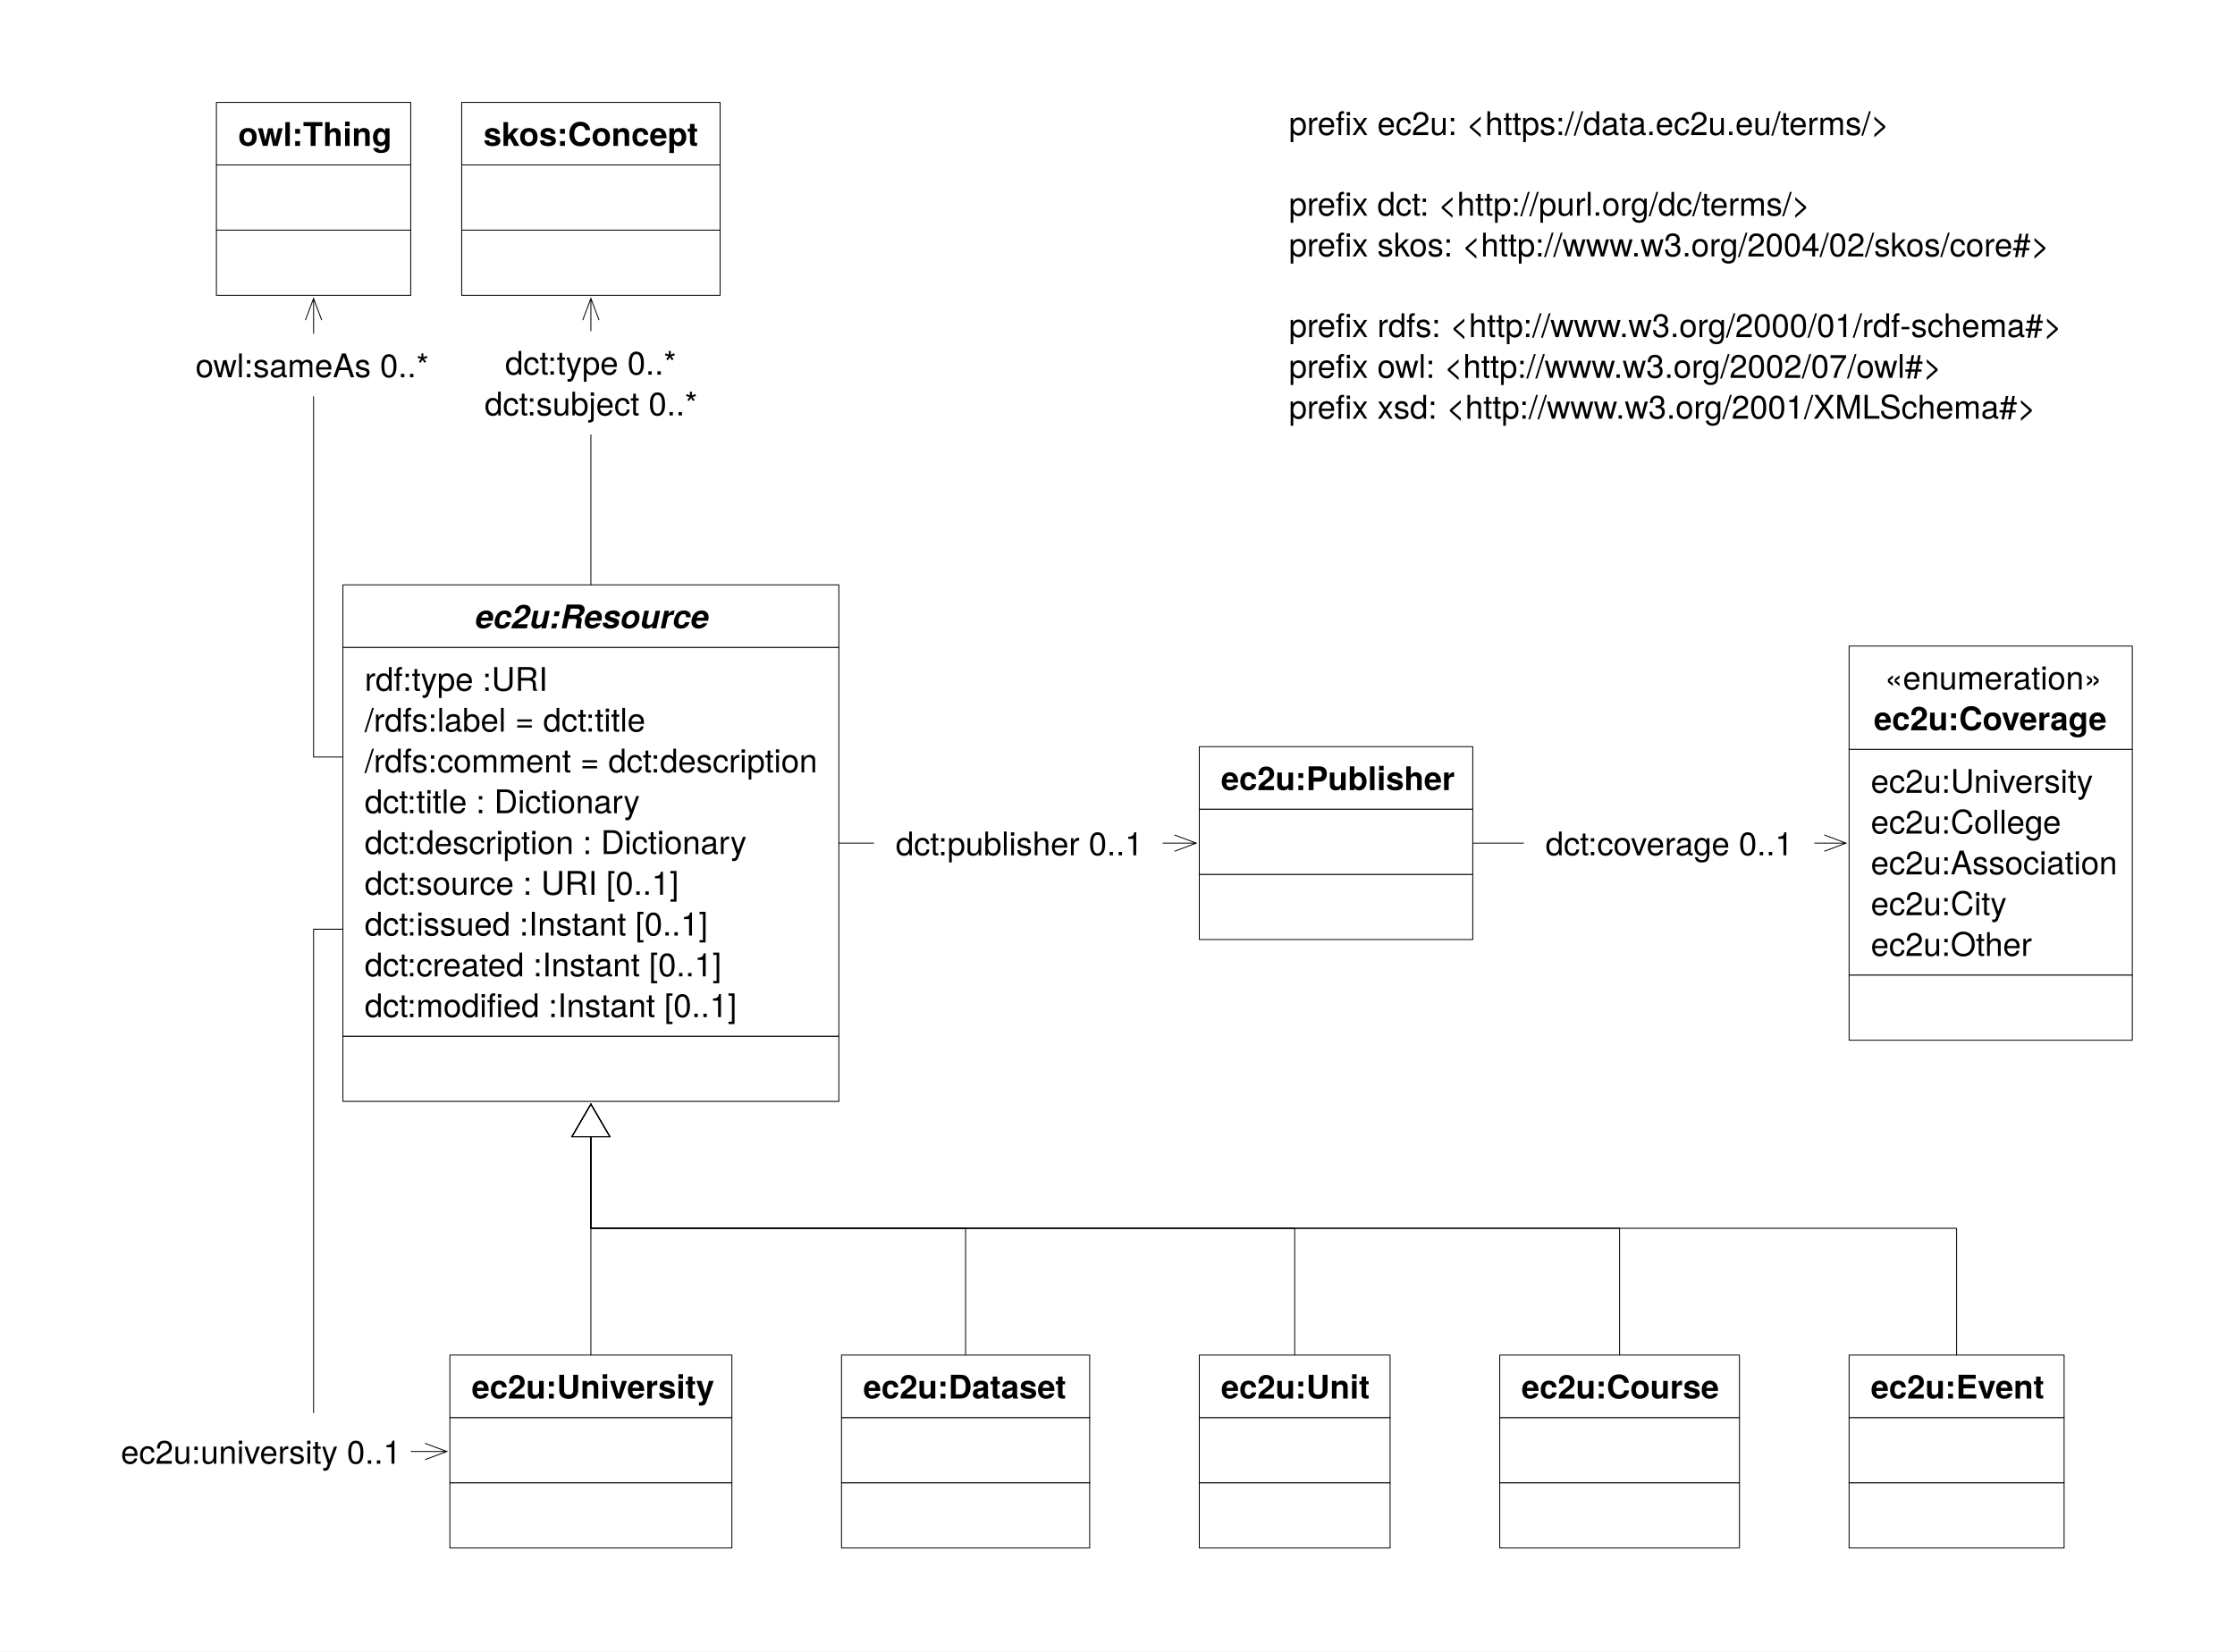
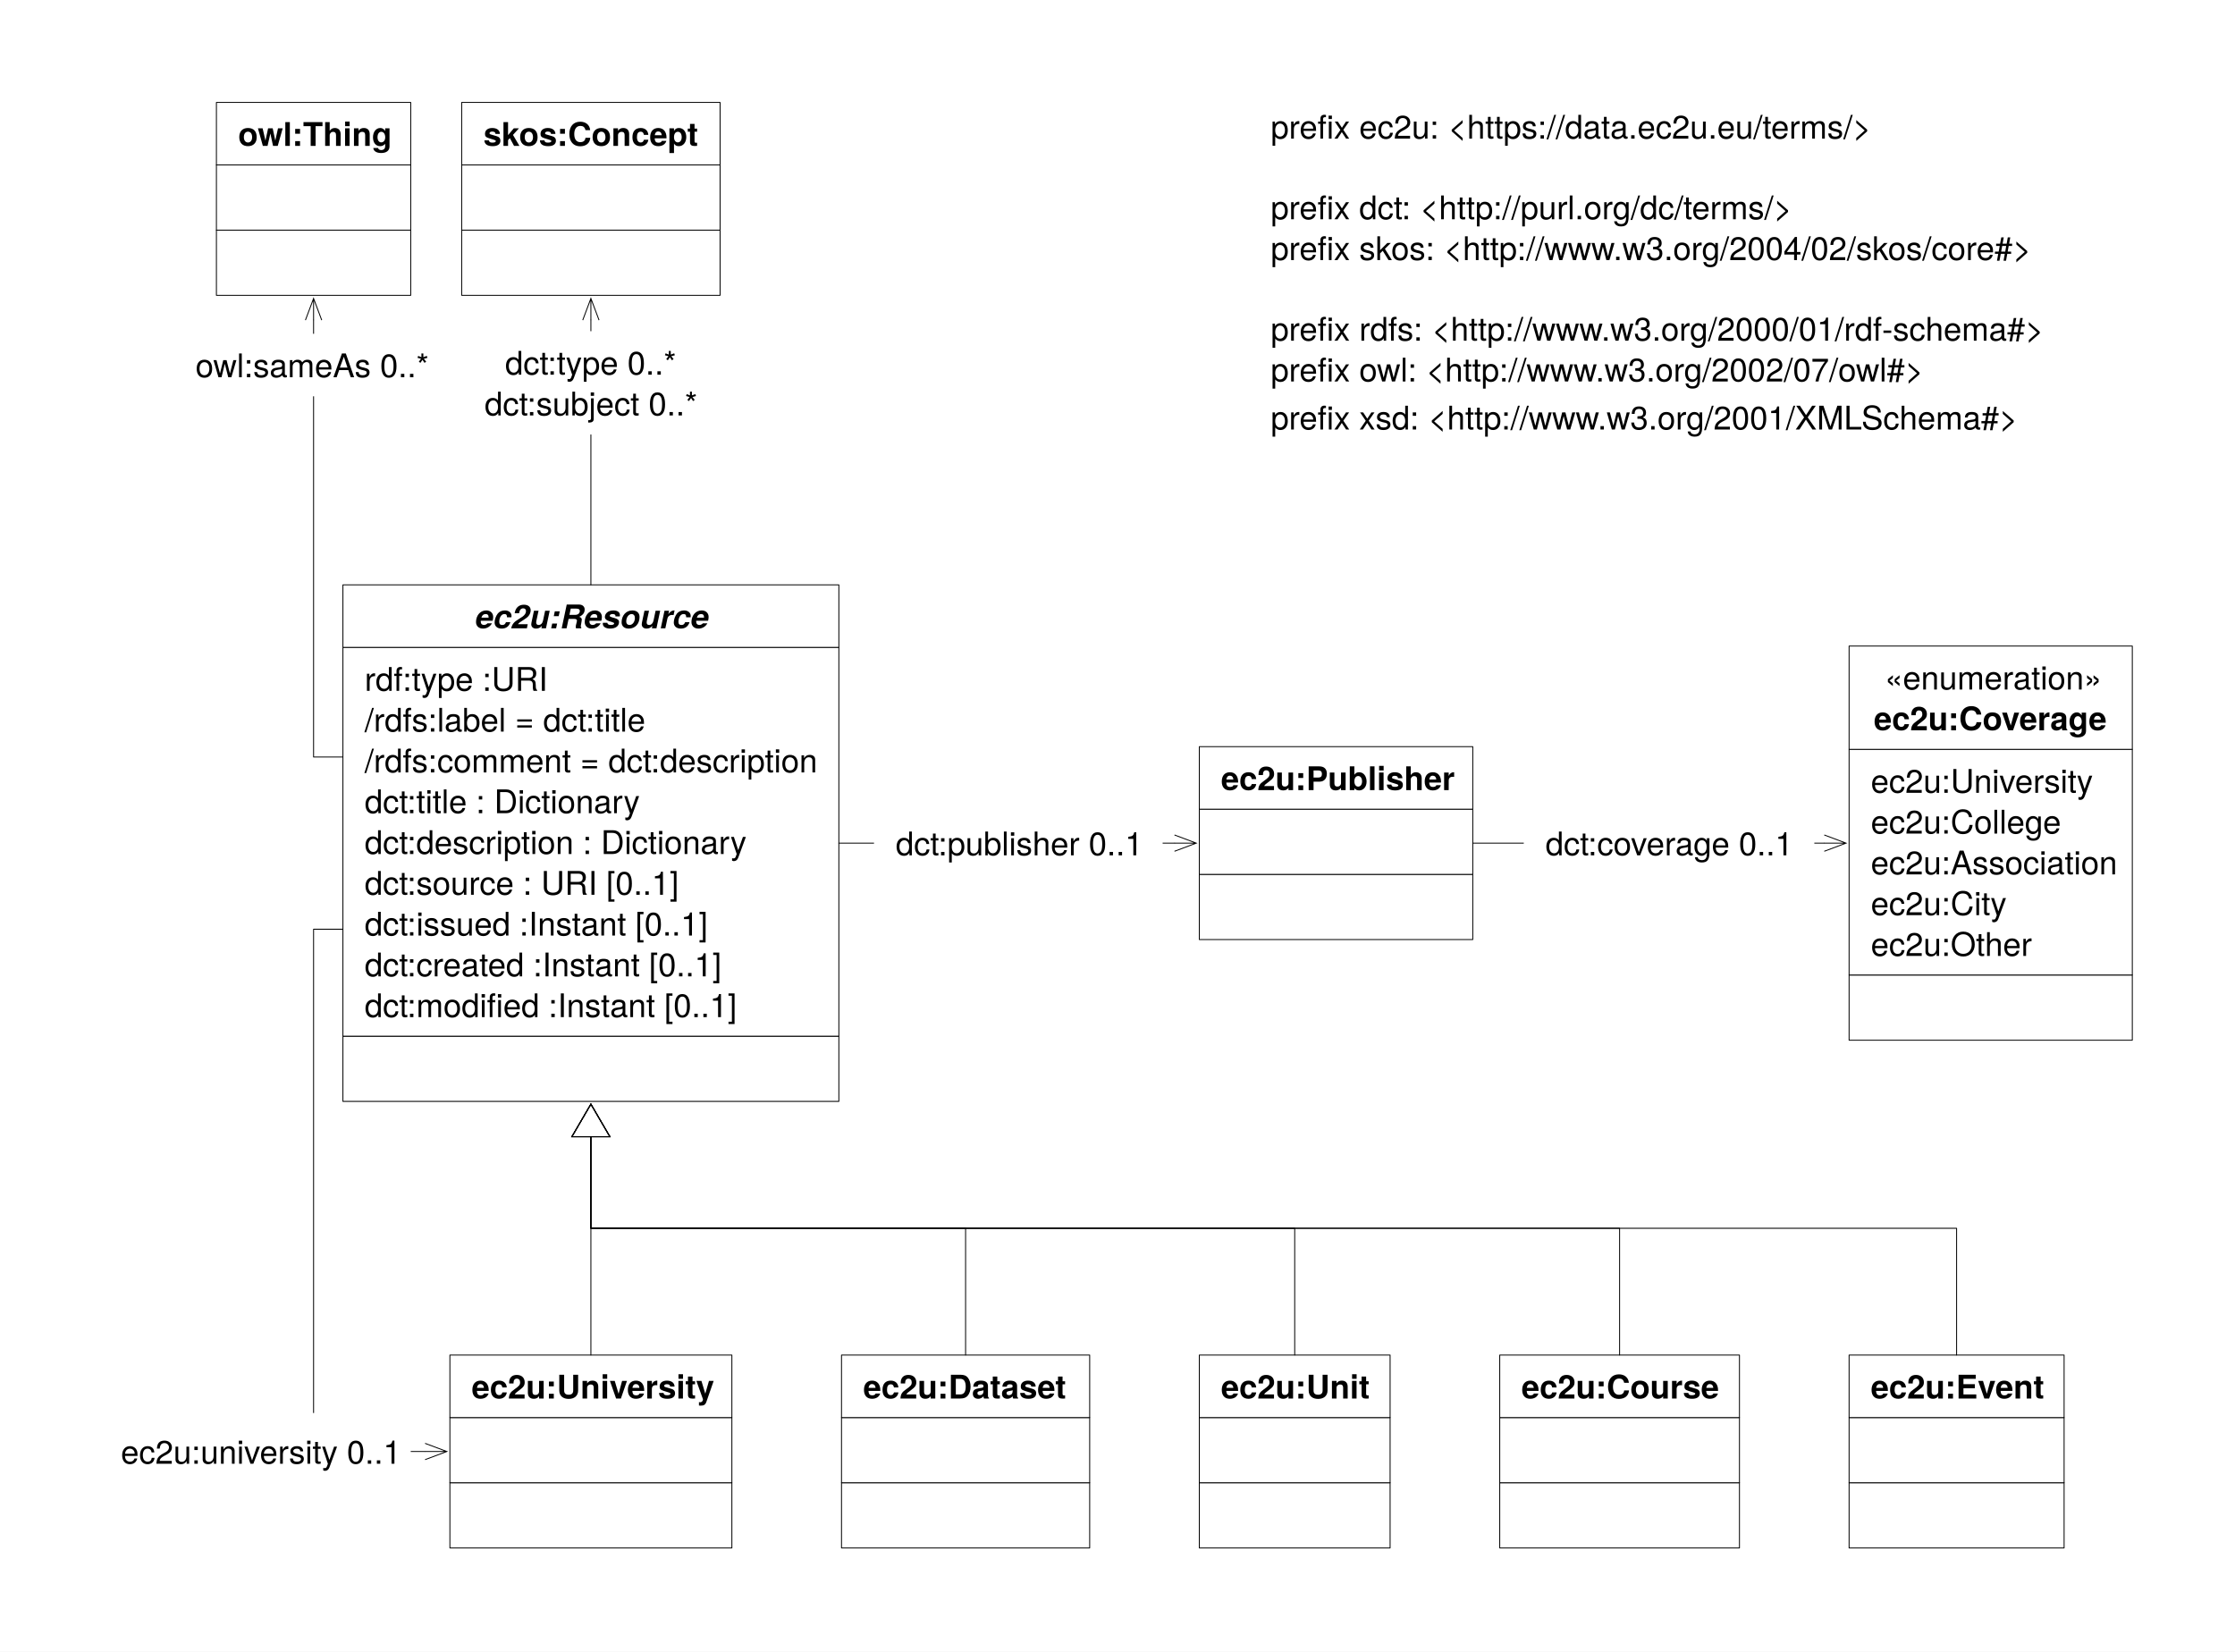
<svg xmlns="http://www.w3.org/2000/svg" xmlns:xlink="http://www.w3.org/1999/xlink" version="1.1" viewBox="129 27 617 456" width="617" height="456">
  <defs>
    <marker orient="auto" overflow="visible" markerUnits="strokeWidth" id="UMLInheritance_Marker" stroke-linejoin="miter" stroke-miterlimit="10" viewBox="-1 -22 38 44" markerWidth="38" markerHeight="44" color="black">
      <g>
        <path d="M 36 0 L 0 -21 L 0 21 Z" fill="none" stroke="currentColor" stroke-width="1" />
      </g>
    </marker>
    <marker orient="auto" overflow="visible" markerUnits="strokeWidth" id="StickArrow_Marker" stroke-linejoin="miter" stroke-miterlimit="10" viewBox="-1 -10 26 20" markerWidth="26" markerHeight="20" color="black">
      <g>
        <path d="M 24 0 L 0 0 M 0 -9 L 24 0 L 0 9" fill="none" stroke="currentColor" stroke-width="1" />
      </g>
    </marker>
  </defs>
-   <g id="resources" stroke-dasharray="none" stroke-opacity="1" stroke="none" fill-opacity="1" fill="none">
+   <g id="resources" stroke="none" fill="none" stroke-opacity="1" fill-opacity="1" stroke-dasharray="none">
    <rect fill="white" x="129" y="27" width="617" height="456" />
    <g id="resources_Layer_1">
      <g id="Group_2">
        <g id="Graphic_5">
          <rect x="253.2" y="436.363" width="77.844" height="18" fill="white" />
          <rect x="253.2" y="436.363" width="77.844" height="18" stroke="black" stroke-linecap="round" stroke-linejoin="round" stroke-width=".25" />
        </g>
        <g id="Graphic_4">
          <rect x="253.2" y="418.363" width="77.844" height="18" fill="white" />
          <rect x="253.2" y="418.363" width="77.844" height="18" stroke="black" stroke-linecap="round" stroke-linejoin="round" stroke-width=".25" />
        </g>
        <g id="Graphic_3">
          <a xlink:href="universities.svg">
            <rect x="253.2" y="401.102" width="77.844" height="17.261" fill="white" />
            <rect x="253.2" y="401.102" width="77.844" height="17.261" stroke="black" stroke-linecap="round" stroke-linejoin="round" stroke-width=".25" />
            <text transform="translate(259.2003 404.1024)" fill="black">
              <tspan font-family="Helvetica Neue" font-weight="bold" font-size="9" fill="black" x="48316906e-20" y="9">
-                     ec2u:University
-                 </tspan>
+                 ec2u:University
+               </tspan>
            </text>
          </a>
        </g>
      </g>
      <g id="Graphic_6">
-         <text transform="translate(484.805 55.27559)" fill="black">
+         <text transform="translate(479.805 56.27559)" fill="black">
          <tspan font-family="Helvetica Neue" font-size="9" fill="black" x="0" y="9">prefix ec2u: &lt;https://data.ec2u.eu/terms/&gt;</tspan>
          <tspan font-family="Helvetica Neue" font-size="9" fill="black" x="0" y="31.261">prefix dct: &lt;http://purl.org/dc/terms/&gt;</tspan>
          <tspan font-family="Helvetica Neue" font-size="9" fill="black" x="0" y="42.522">prefix skos: &lt;http://www.w3.org/2004/02/skos/core#&gt;</tspan>
          <tspan font-family="Helvetica Neue" font-size="9" fill="black" x="0" y="64.783">prefix rdfs: &lt;http://www.w3.org/2000/01/rdf-schema#&gt;</tspan>
          <tspan font-family="Helvetica Neue" font-size="9" fill="black" x="0" y="76.044">prefix owl: &lt;http://www.w3.org/2002/07/owl#&gt;</tspan>
-           <tspan font-family="Helvetica Neue" font-size="9" fill="black" x="0" y="87.305">prefix xsd: &lt;http://www.w3.org/2001/XMLSchema#&gt;</tspan>
        </text>
      </g>
      <g id="Group_7">
        <g id="Graphic_10">
          <rect x="223.667" y="313.076" width="136.911" height="18" fill="white" />
          <rect x="223.667" y="313.076" width="136.911" height="18" stroke="black" stroke-linecap="round" stroke-linejoin="round" stroke-width=".25" />
        </g>
        <g id="Graphic_9">
          <rect x="223.667" y="205.726" width="136.911" height="107.35" fill="white" />
          <rect x="223.667" y="205.726" width="136.911" height="107.35" stroke="black" stroke-linecap="round" stroke-linejoin="round" stroke-width=".25" />
          <text transform="translate(229.6668 208.7262)" fill="black">
            <tspan font-family="Helvetica Neue" font-size="9" fill="black" x="0" y="9">rdf:type :URI</tspan>
-             <tspan font-family="Helvetica Neue" font-size="9" fill="black" x="0" y="20.261">/rdfs:label =
-                       dct:title
-                   </tspan>
+             <tspan font-family="Helvetica Neue" font-size="9" fill="black" x="0" y="20.261">/rdfs:label = dct:title
+             </tspan>
            <tspan font-family="Helvetica Neue" font-size="9" fill="black" x="0" y="31.522">/rdfs:comment =
-                       dct:description
-                   </tspan>
-             <tspan font-family="Helvetica Neue" font-size="9" fill="black" x="0" y="42.783">dct:title :
-                       Dictionary
-                   </tspan>
+               dct:description
+             </tspan>
+             <tspan font-family="Helvetica Neue" font-size="9" fill="black" x="0" y="42.783">dct:title : Dictionary
+             </tspan>
            <tspan font-family="Helvetica Neue" font-size="9" fill="black" x="0" y="54.044">dct:description :
-                       Dictionary
-                   </tspan>
-             <tspan font-family="Helvetica Neue" font-size="9" fill="black" x="0" y="65.305">dct:source : URI
-                       [0..1]
-                   </tspan>
+               Dictionary
+             </tspan>
+             <tspan font-family="Helvetica Neue" font-size="9" fill="black" x="0" y="65.305">dct:source : URI [0..1]
+             </tspan>
            <tspan font-family="Helvetica Neue" font-size="9" fill="black" x="0" y="76.566">dct:issued :Instant
-                       [0..1]
-                   </tspan>
+               [0..1]
+             </tspan>
            <tspan font-family="Helvetica Neue" font-size="9" fill="black" x="0" y="87.827">dct:created :Instant
-                       [0..1]
-                   </tspan>
+               [0..1]
+             </tspan>
            <tspan font-family="Helvetica Neue" font-size="9" fill="black" x="0" y="99.088">dct:modified :Instant
-                       [0..1]
-                   </tspan>
+               [0..1]
+             </tspan>
          </text>
        </g>
        <g id="Graphic_8">
          <rect x="223.667" y="188.465" width="136.911" height="17.261" fill="white" />
          <rect x="223.667" y="188.465" width="136.911" height="17.261" stroke="black" stroke-linecap="round" stroke-linejoin="round" stroke-width=".25" />
          <text transform="translate(260.1948 191.4651)" fill="black">
            <tspan font-family="Helvetica Neue" font-style="italic" font-weight="bold" font-size="9" fill="black" x="0" y="9">ec2u:Resource
-                   </tspan>
+             </tspan>
          </text>
        </g>
      </g>
      <g id="Line_11">
        <line x1="292.122" y1="401.102" x2="292.122" y2="340.826" marker-end="url(#UMLInheritance_Marker)" stroke="black" stroke-linecap="round" stroke-linejoin="round" stroke-width=".25" />
      </g>
      <g id="Line_14">
        <path d="M 223.667 283.539 L 215.567 283.539 L 215.567 427.733 L 246.35 427.733" marker-end="url(#StickArrow_Marker)" stroke="black" stroke-linecap="round" stroke-linejoin="round" stroke-width=".25" />
      </g>
      <g id="Group_16">
        <g id="Graphic_19">
          <rect x="460.085" y="436.363" width="52.671" height="18" fill="white" />
          <rect x="460.085" y="436.363" width="52.671" height="18" stroke="black" stroke-linecap="round" stroke-linejoin="round" stroke-width=".25" />
        </g>
        <g id="Graphic_18">
          <rect x="460.085" y="418.363" width="52.671" height="18" fill="white" />
          <rect x="460.085" y="418.363" width="52.671" height="18" stroke="black" stroke-linecap="round" stroke-linejoin="round" stroke-width=".25" />
        </g>
        <g id="Graphic_17">
          <a xlink:href="units.svg">
            <rect x="460.085" y="401.102" width="52.671" height="17.261" fill="white" />
            <rect x="460.085" y="401.102" width="52.671" height="17.261" stroke="black" stroke-linecap="round" stroke-linejoin="round" stroke-width=".25" />
            <text transform="translate(466.0847 404.1024)" fill="black">
-               <tspan font-family="Helvetica Neue" font-weight="bold" font-size="9" fill="black" x="0" y="9">
-                         ec2u:Unit
-                     </tspan>
+               <tspan font-family="Helvetica Neue" font-weight="bold" font-size="9" fill="black" x="0" y="9">ec2u:Unit
+               </tspan>
            </text>
          </a>
        </g>
      </g>
      <g id="Group_20">
        <g id="Graphic_23">
          <rect x="543.02" y="436.363" width="66.18" height="18" fill="white" />
          <rect x="543.02" y="436.363" width="66.18" height="18" stroke="black" stroke-linecap="round" stroke-linejoin="round" stroke-width=".25" />
        </g>
        <g id="Graphic_22">
          <rect x="543.02" y="418.363" width="66.18" height="18" fill="white" />
          <rect x="543.02" y="418.363" width="66.18" height="18" stroke="black" stroke-linecap="round" stroke-linejoin="round" stroke-width=".25" />
        </g>
        <g id="Graphic_21">
          <a xlink:href="courses.svg">
            <rect x="543.02" y="401.102" width="66.18" height="17.261" fill="white" />
            <rect x="543.02" y="401.102" width="66.18" height="17.261" stroke="black" stroke-linecap="round" stroke-linejoin="round" stroke-width=".25" />
            <text transform="translate(549.0204 404.1024)" fill="black">
-               <tspan font-family="Helvetica Neue" font-weight="bold" font-size="9" fill="black" x="14921397e-20" y="9">ec2u:Course
-                       </tspan>
+               <tspan font-family="Helvetica Neue" font-weight="bold" font-size="9" fill="black" x="14921397e-20" y="9">
+                 ec2u:Course
+               </tspan>
            </text>
          </a>
        </g>
      </g>
      <g id="Line_24">
        <path d="M 486.42 401.102 L 486.42 366.102 L 292.122 366.102 L 292.122 340.826" marker-end="url(#UMLInheritance_Marker)" stroke="black" stroke-linecap="round" stroke-linejoin="round" stroke-width=".25" />
      </g>
      <g id="Line_25">
        <path d="M 576.11 401.102 L 576.11 366.102 L 292.122 366.102 L 292.122 340.826" marker-end="url(#UMLInheritance_Marker)" stroke="black" stroke-linecap="round" stroke-linejoin="round" stroke-width=".25" />
      </g>
      <g id="Group_26">
        <g id="Graphic_29">
          <rect x="639.465" y="436.363" width="59.358" height="18" fill="white" />
          <rect x="639.465" y="436.363" width="59.358" height="18" stroke="black" stroke-linecap="round" stroke-linejoin="round" stroke-width=".25" />
        </g>
        <g id="Graphic_28">
          <rect x="639.465" y="418.363" width="59.358" height="18" fill="white" />
          <rect x="639.465" y="418.363" width="59.358" height="18" stroke="black" stroke-linecap="round" stroke-linejoin="round" stroke-width=".25" />
        </g>
        <g id="Graphic_27">
          <a xlink:href="events.svg">
            <rect x="639.465" y="401.102" width="59.358" height="17.261" fill="white" />
            <rect x="639.465" y="401.102" width="59.358" height="17.261" stroke="black" stroke-linecap="round" stroke-linejoin="round" stroke-width=".25" />
            <text transform="translate(645.465 404.1024)" fill="black">
-               <tspan font-family="Helvetica Neue" font-weight="bold" font-size="9" fill="black" x="8881784e-20" y="9">ec2u:Event
-                     </tspan>
+               <tspan font-family="Helvetica Neue" font-weight="bold" font-size="9" fill="black" x="8881784e-20" y="9">
+                 ec2u:Event
+               </tspan>
            </text>
          </a>
        </g>
      </g>
      <g id="Line_30">
        <path d="M 669.144 401.102 L 669.144 366.102 L 292.122 366.102 L 292.122 340.826" marker-end="url(#UMLInheritance_Marker)" stroke="black" stroke-linecap="round" stroke-linejoin="round" stroke-width=".25" />
      </g>
      <g id="Group_31">
        <g id="Graphic_34">
          <rect x="639.465" y="296.18" width="78.186" height="18" fill="white" />
          <rect x="639.465" y="296.18" width="78.186" height="18" stroke="black" stroke-linecap="round" stroke-linejoin="round" stroke-width=".25" />
        </g>
        <g id="Graphic_33">
          <rect x="639.465" y="233.874" width="78.186" height="62.305" fill="white" />
          <rect x="639.465" y="233.874" width="78.186" height="62.305" stroke="black" stroke-linecap="round" stroke-linejoin="round" stroke-width=".25" />
          <text transform="translate(645.465 236.8743)" fill="black">
            <tspan font-family="Helvetica Neue" font-size="9" fill="black" x="0" y="9">ec2u:University</tspan>
            <tspan font-family="Helvetica Neue" font-size="9" fill="black" x="0" y="20.261">ec2u:College</tspan>
-             <tspan font-family="Helvetica Neue" font-size="9" fill="black" x="0" y="31.522">ec2u:Association
-                   </tspan>
+             <tspan font-family="Helvetica Neue" font-size="9" fill="black" x="0" y="31.522">ec2u:Association</tspan>
            <tspan font-family="Helvetica Neue" font-size="9" fill="black" x="0" y="42.783">ec2u:City</tspan>
            <tspan font-family="Helvetica Neue" font-size="9" fill="black" x="0" y="54.044">ec2u:Other</tspan>
          </text>
        </g>
        <g id="Graphic_32">
          <rect x="639.465" y="205.361" width="78.186" height="28.513" fill="white" />
          <rect x="639.465" y="205.361" width="78.186" height="28.513" stroke="black" stroke-linecap="round" stroke-linejoin="round" stroke-width=".25" />
          <text transform="translate(646.2975 208.3613)" fill="black">
            <tspan font-family="Helvetica Neue" font-size="9" fill="black" x="3.002" y="9">«enumeration»</tspan>
            <tspan font-family="Helvetica Neue" font-weight="bold" font-size="9" fill="black" x="31974423e-20" y="20.252">ec2u:Coverage
-                   </tspan>
+             </tspan>
          </text>
        </g>
      </g>
      <g id="Group_39">
        <g id="Graphic_42">
          <rect x="460.085" y="268.401" width="75.495" height="18" fill="white" />
          <rect x="460.085" y="268.401" width="75.495" height="18" stroke="black" stroke-linecap="round" stroke-linejoin="round" stroke-width=".25" />
        </g>
        <g id="Graphic_41">
          <rect x="460.085" y="250.401" width="75.495" height="18" fill="white" />
          <rect x="460.085" y="250.401" width="75.495" height="18" stroke="black" stroke-linecap="round" stroke-linejoin="round" stroke-width=".25" />
        </g>
        <g id="Graphic_40">
          <rect x="460.085" y="233.14" width="75.495" height="17.261" fill="white" />
          <rect x="460.085" y="233.14" width="75.495" height="17.261" stroke="black" stroke-linecap="round" stroke-linejoin="round" stroke-width=".25" />
          <text transform="translate(466.0847 236.1399)" fill="black">
            <tspan font-family="Helvetica Neue" font-weight="bold" font-size="9" fill="black" x="0" y="9">
-                       ec2u:Publisher
-                   </tspan>
+               ec2u:Publisher
+             </tspan>
          </text>
        </g>
      </g>
      <g id="Line_43">
        <line x1="360.578" y1="259.77" x2="453.235" y2="259.77" marker-end="url(#StickArrow_Marker)" stroke="black" stroke-linecap="round" stroke-linejoin="round" stroke-width=".25" />
      </g>
      <g id="Graphic_44">
        <rect x="370.28" y="251.14" width="79.68" height="17.261" fill="white" />
        <text transform="translate(376.2802 254.1399)" fill="black">
-           <tspan font-family="Helvetica Neue" font-size="9" fill="black" x="14921397e-20" y="9">dct:publisher
-                         0..1
-                     </tspan>
+           <tspan font-family="Helvetica Neue" font-size="9" fill="black" x="14921397e-20" y="9">dct:publisher 0..1
+           </tspan>
        </text>
      </g>
      <g id="Line_45">
        <line x1="535.58" y1="259.77" x2="632.615" y2="259.77" marker-end="url(#StickArrow_Marker)" stroke="black" stroke-linecap="round" stroke-linejoin="round" stroke-width=".25" />
      </g>
      <g id="Graphic_46">
        <rect x="549.657" y="251.14" width="80.211" height="17.261" fill="white" />
        <text transform="translate(555.6565 254.1399)" fill="black">
          <tspan font-family="Helvetica Neue" font-size="9" fill="black" x="0" y="9">dct:coverage 0..1</tspan>
        </text>
      </g>
      <g id="Group_47">
        <g id="Graphic_50">
          <rect x="256.454" y="90.537" width="71.337" height="18" fill="white" />
          <rect x="256.454" y="90.537" width="71.337" height="18" stroke="black" stroke-linecap="round" stroke-linejoin="round" stroke-width=".25" />
        </g>
        <g id="Graphic_49">
          <rect x="256.454" y="72.537" width="71.337" height="18" fill="white" />
          <rect x="256.454" y="72.537" width="71.337" height="18" stroke="black" stroke-linecap="round" stroke-linejoin="round" stroke-width=".25" />
        </g>
        <g id="Graphic_48">
          <a xlink:href="concepts.svg">
            <rect x="256.454" y="55.276" width="71.337" height="17.261" fill="white" />
            <rect x="256.454" y="55.276" width="71.337" height="17.261" stroke="black" stroke-linecap="round" stroke-linejoin="round" stroke-width=".25" />
            <text transform="translate(262.4538 58.27559)" fill="black">
              <tspan font-family="Helvetica Neue" font-weight="bold" font-size="9" fill="black" x="0" y="9">
-                         skos:Concept
-                     </tspan>
+                 skos:Concept
+               </tspan>
            </text>
          </a>
        </g>
      </g>
      <g id="Line_52">
        <line x1="292.122" y1="188.465" x2="292.122" y2="115.387" marker-end="url(#StickArrow_Marker)" stroke="black" stroke-linecap="round" stroke-linejoin="round" stroke-width=".25" />
      </g>
      <g id="Graphic_53">
        <rect x="256.782" y="118.439" width="70.68" height="28.522" fill="white" />
        <text transform="translate(262.7823 121.4388)" fill="black">
          <tspan font-family="Helvetica Neue" font-size="9" fill="black" x="5.665" y="9">dct:type 0..*</tspan>
-           <tspan font-family="Helvetica Neue" font-size="9" fill="black" x="14921397e-20" y="20.261">
-                         dct:subject 0..*
-                     </tspan>
+           <tspan font-family="Helvetica Neue" font-size="9" fill="black" x="14921397e-20" y="20.261">dct:subject
+             0..*
+           </tspan>
        </text>
      </g>
      <g id="Graphic_59">
        <rect x="157.364" y="417.102" width="85.024" height="21.261" fill="white" />
        <text transform="translate(162.3643 422.1024)" fill="black">
-           <tspan font-family="Helvetica Neue" font-size="9" fill="black" x="632383e-18" y="9">ec2u:university
-                         0..1
-                     </tspan>
+           <tspan font-family="Helvetica Neue" font-size="9" fill="black" x="632383e-18" y="9">ec2u:university 0..1
+           </tspan>
        </text>
      </g>
      <g id="Group_60">
        <g id="Graphic_63">
          <rect x="361.309" y="436.363" width="68.511" height="18" fill="white" />
          <rect x="361.309" y="436.363" width="68.511" height="18" stroke="black" stroke-linecap="round" stroke-linejoin="round" stroke-width=".25" />
        </g>
        <g id="Graphic_62">
          <rect x="361.309" y="418.363" width="68.511" height="18" fill="white" />
          <rect x="361.309" y="418.363" width="68.511" height="18" stroke="black" stroke-linecap="round" stroke-linejoin="round" stroke-width=".25" />
        </g>
        <g id="Graphic_61">
          <a xlink:href="datasets.svg">
            <rect x="361.309" y="401.102" width="68.511" height="17.261" fill="white" />
            <rect x="361.309" y="401.102" width="68.511" height="17.261" stroke="black" stroke-linecap="round" stroke-linejoin="round" stroke-width=".25" />
            <text transform="translate(367.309 404.1024)" fill="black">
              <tspan font-family="Helvetica Neue" font-weight="bold" font-size="9" fill="black" x="0" y="9">
-                         ec2u:Dataset
-                     </tspan>
+                 ec2u:Dataset
+               </tspan>
            </text>
          </a>
        </g>
      </g>
      <g id="Line_64">
        <path d="M 395.565 401.102 L 395.565 366.102 L 292.122 366.102 L 292.122 340.826" marker-end="url(#UMLInheritance_Marker)" stroke="black" stroke-linecap="round" stroke-linejoin="round" stroke-width=".25" />
      </g>
      <g id="Group_65">
        <g id="Graphic_68">
          <rect x="188.745" y="90.537" width="53.643" height="18" fill="white" />
          <rect x="188.745" y="90.537" width="53.643" height="18" stroke="black" stroke-linecap="round" stroke-linejoin="round" stroke-width=".25" />
        </g>
        <g id="Graphic_67">
          <rect x="188.745" y="72.537" width="53.643" height="18" fill="white" />
          <rect x="188.745" y="72.537" width="53.643" height="18" stroke="black" stroke-linecap="round" stroke-linejoin="round" stroke-width=".25" />
        </g>
        <g id="Graphic_66">
          <rect x="188.745" y="55.276" width="53.643" height="17.261" fill="white" />
          <rect x="188.745" y="55.276" width="53.643" height="17.261" stroke="black" stroke-linecap="round" stroke-linejoin="round" stroke-width=".25" />
          <text transform="translate(194.7453 58.27559)" fill="black">
-             <tspan font-family="Helvetica Neue" font-weight="bold" font-size="9" fill="black" x="14210855e-21" y="9">owl:Thing
-                         </tspan>
+             <tspan font-family="Helvetica Neue" font-weight="bold" font-size="9" fill="black" x="14210855e-21" y="9">
+               owl:Thing
+             </tspan>
          </text>
        </g>
      </g>
      <g id="Line_69">
        <path d="M 223.667 236.002 L 215.567 236.002 L 215.567 115.387" marker-end="url(#StickArrow_Marker)" stroke="black" stroke-linecap="round" stroke-linejoin="round" stroke-width=".25" />
      </g>
      <g id="Graphic_70">
        <rect x="176.973" y="119.151" width="77.187" height="17.261" fill="white" />
        <text transform="translate(182.9733 122.1513)" fill="black">
-           <tspan font-family="Helvetica Neue" font-size="9" fill="black" x="8668621e-19" y="9">owl:sameAs
-                         0..*
-                     </tspan>
-         </text>
+           <tspan font-family="Helvetica Neue" font-size="9" fill="black" x="8668621e-19" y="9">owl:sameAs 0..*</tspan>
+         </text>
+       </g>
+       <g id="Group_71">
+         <g id="Graphic_72">
+           <a xlink:href="https://www.w3.org/TR/xmlschema-2/#built-in-datatypes">
+             <text transform="translate(479.805 136.5809)" fill="black">
+               <tspan font-family="Helvetica Neue" font-size="9" fill="black" x="0" y="9">prefix xsd: &lt;http://www.w3.org/2001/XMLSchema#&gt;</tspan>
+             </text>
+           </a>
+         </g>
      </g>
    </g>
  </g>
</svg>
